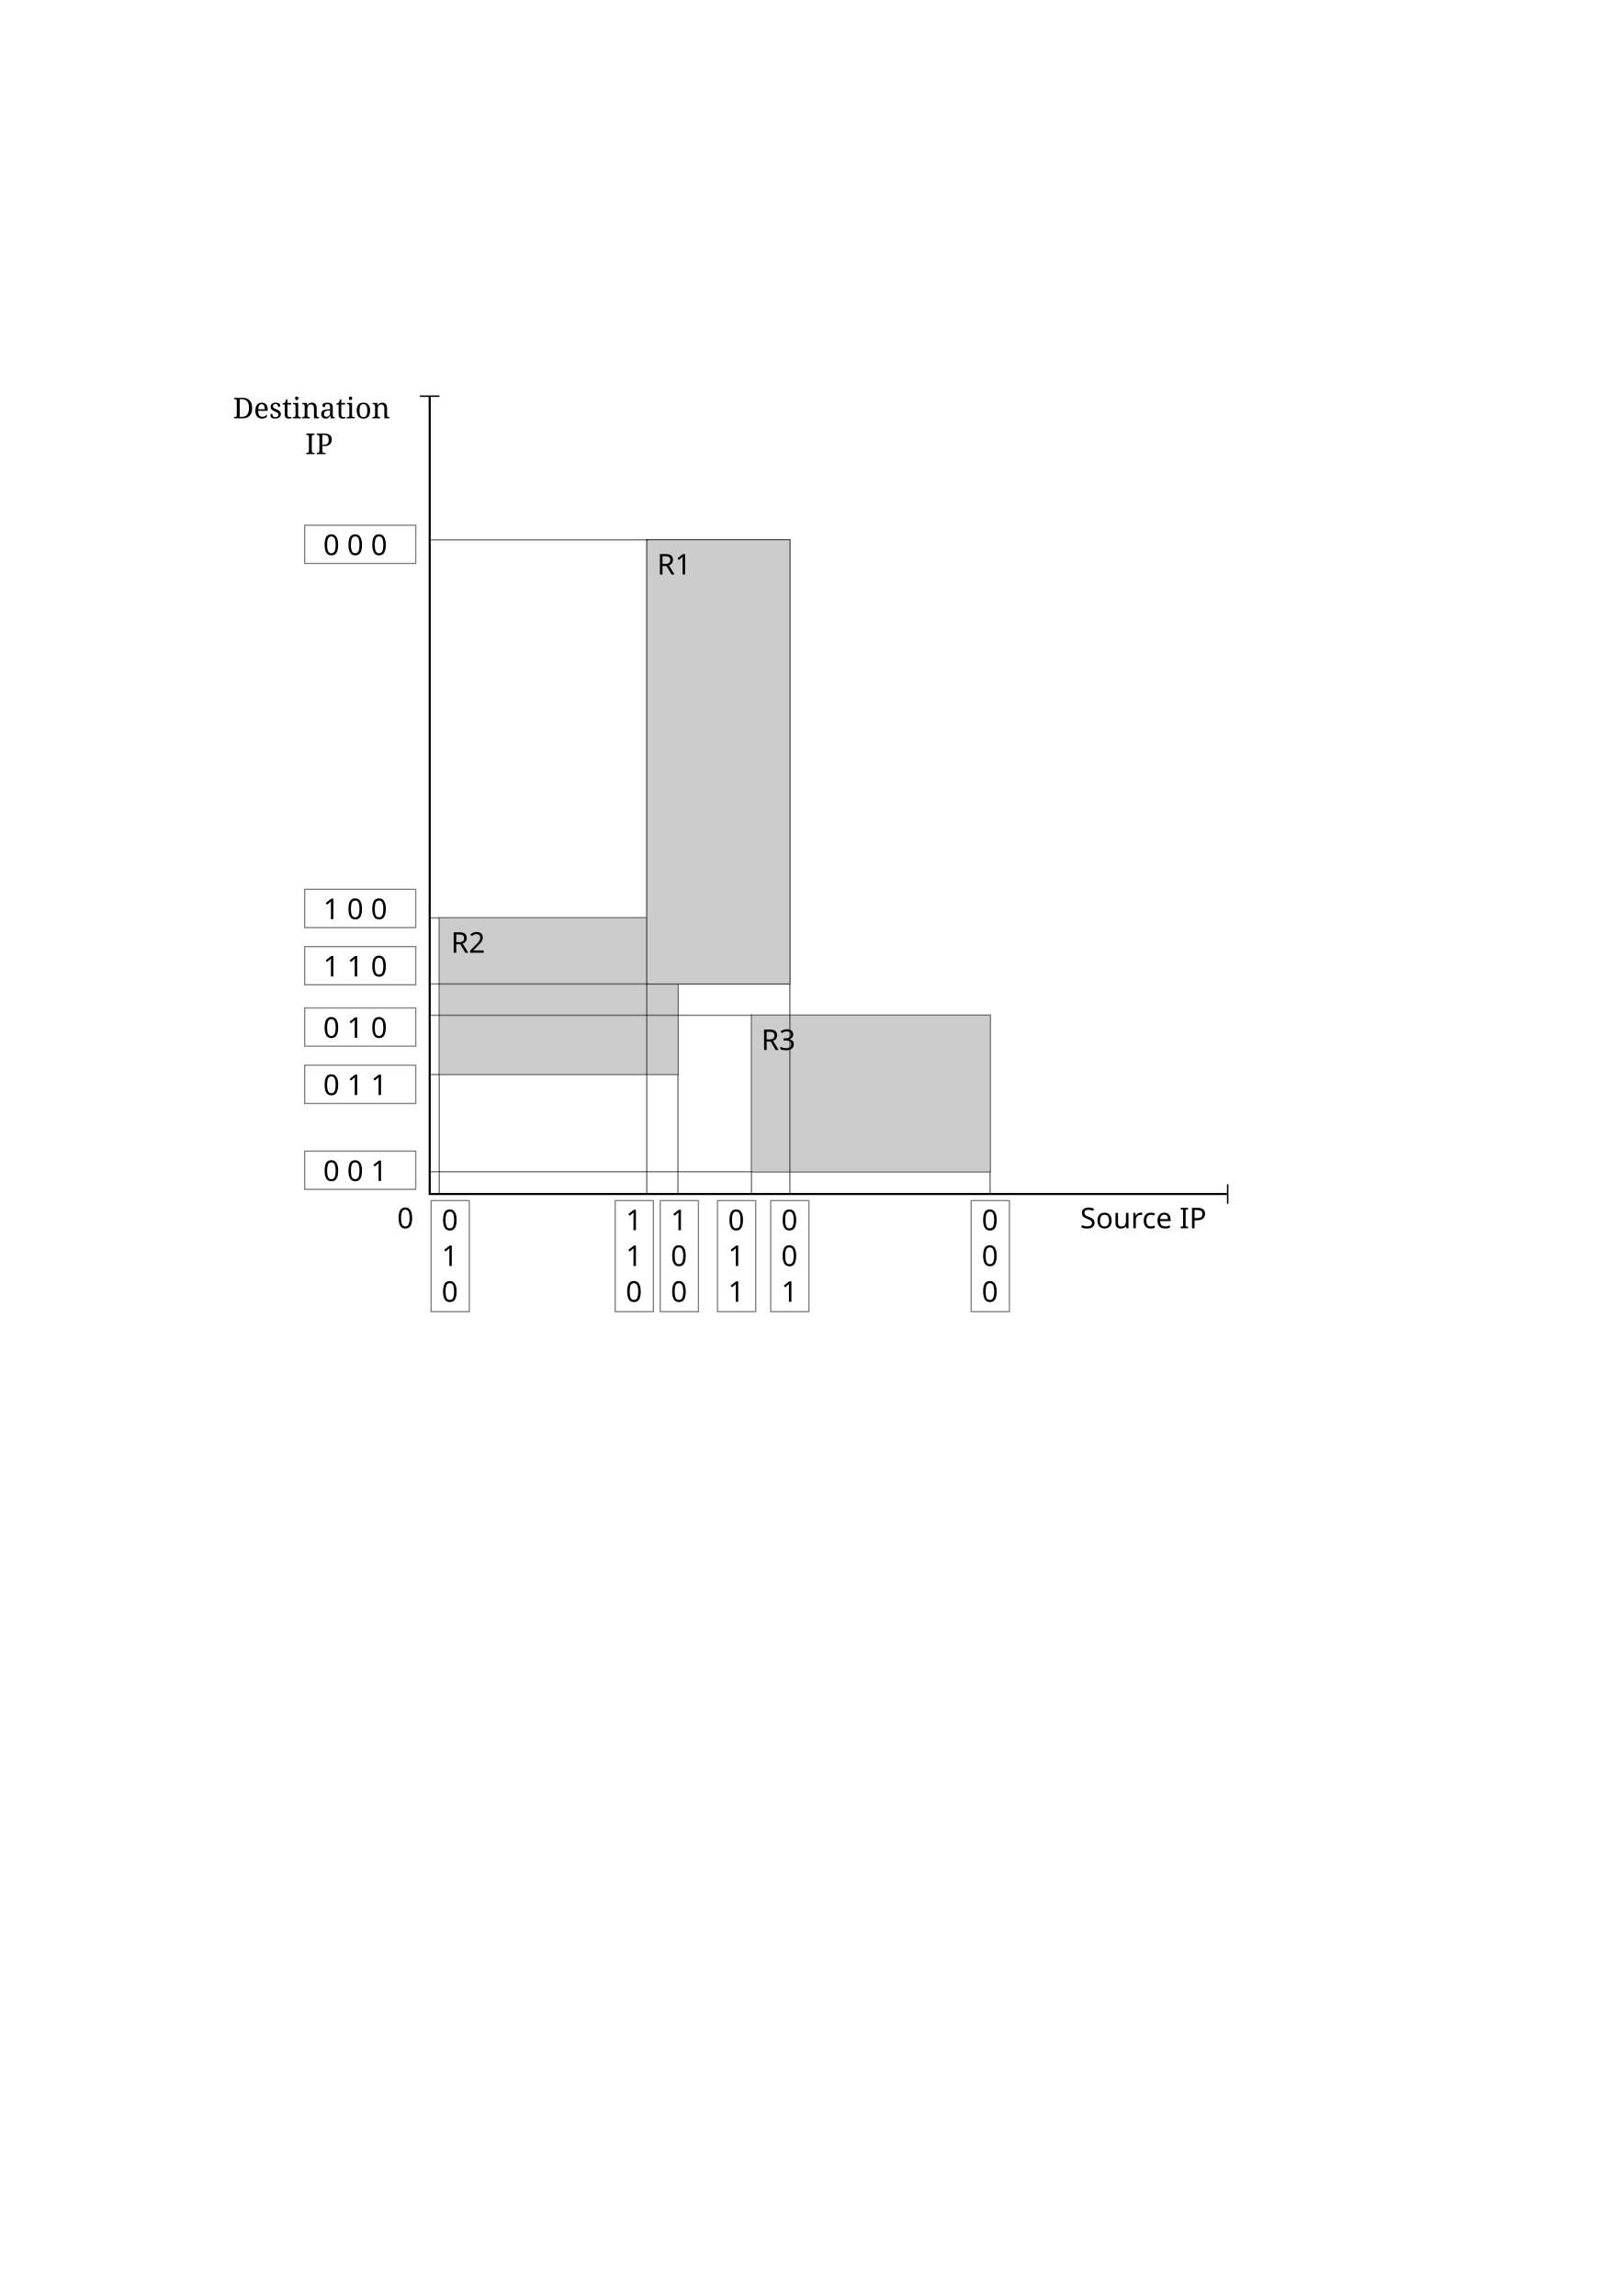
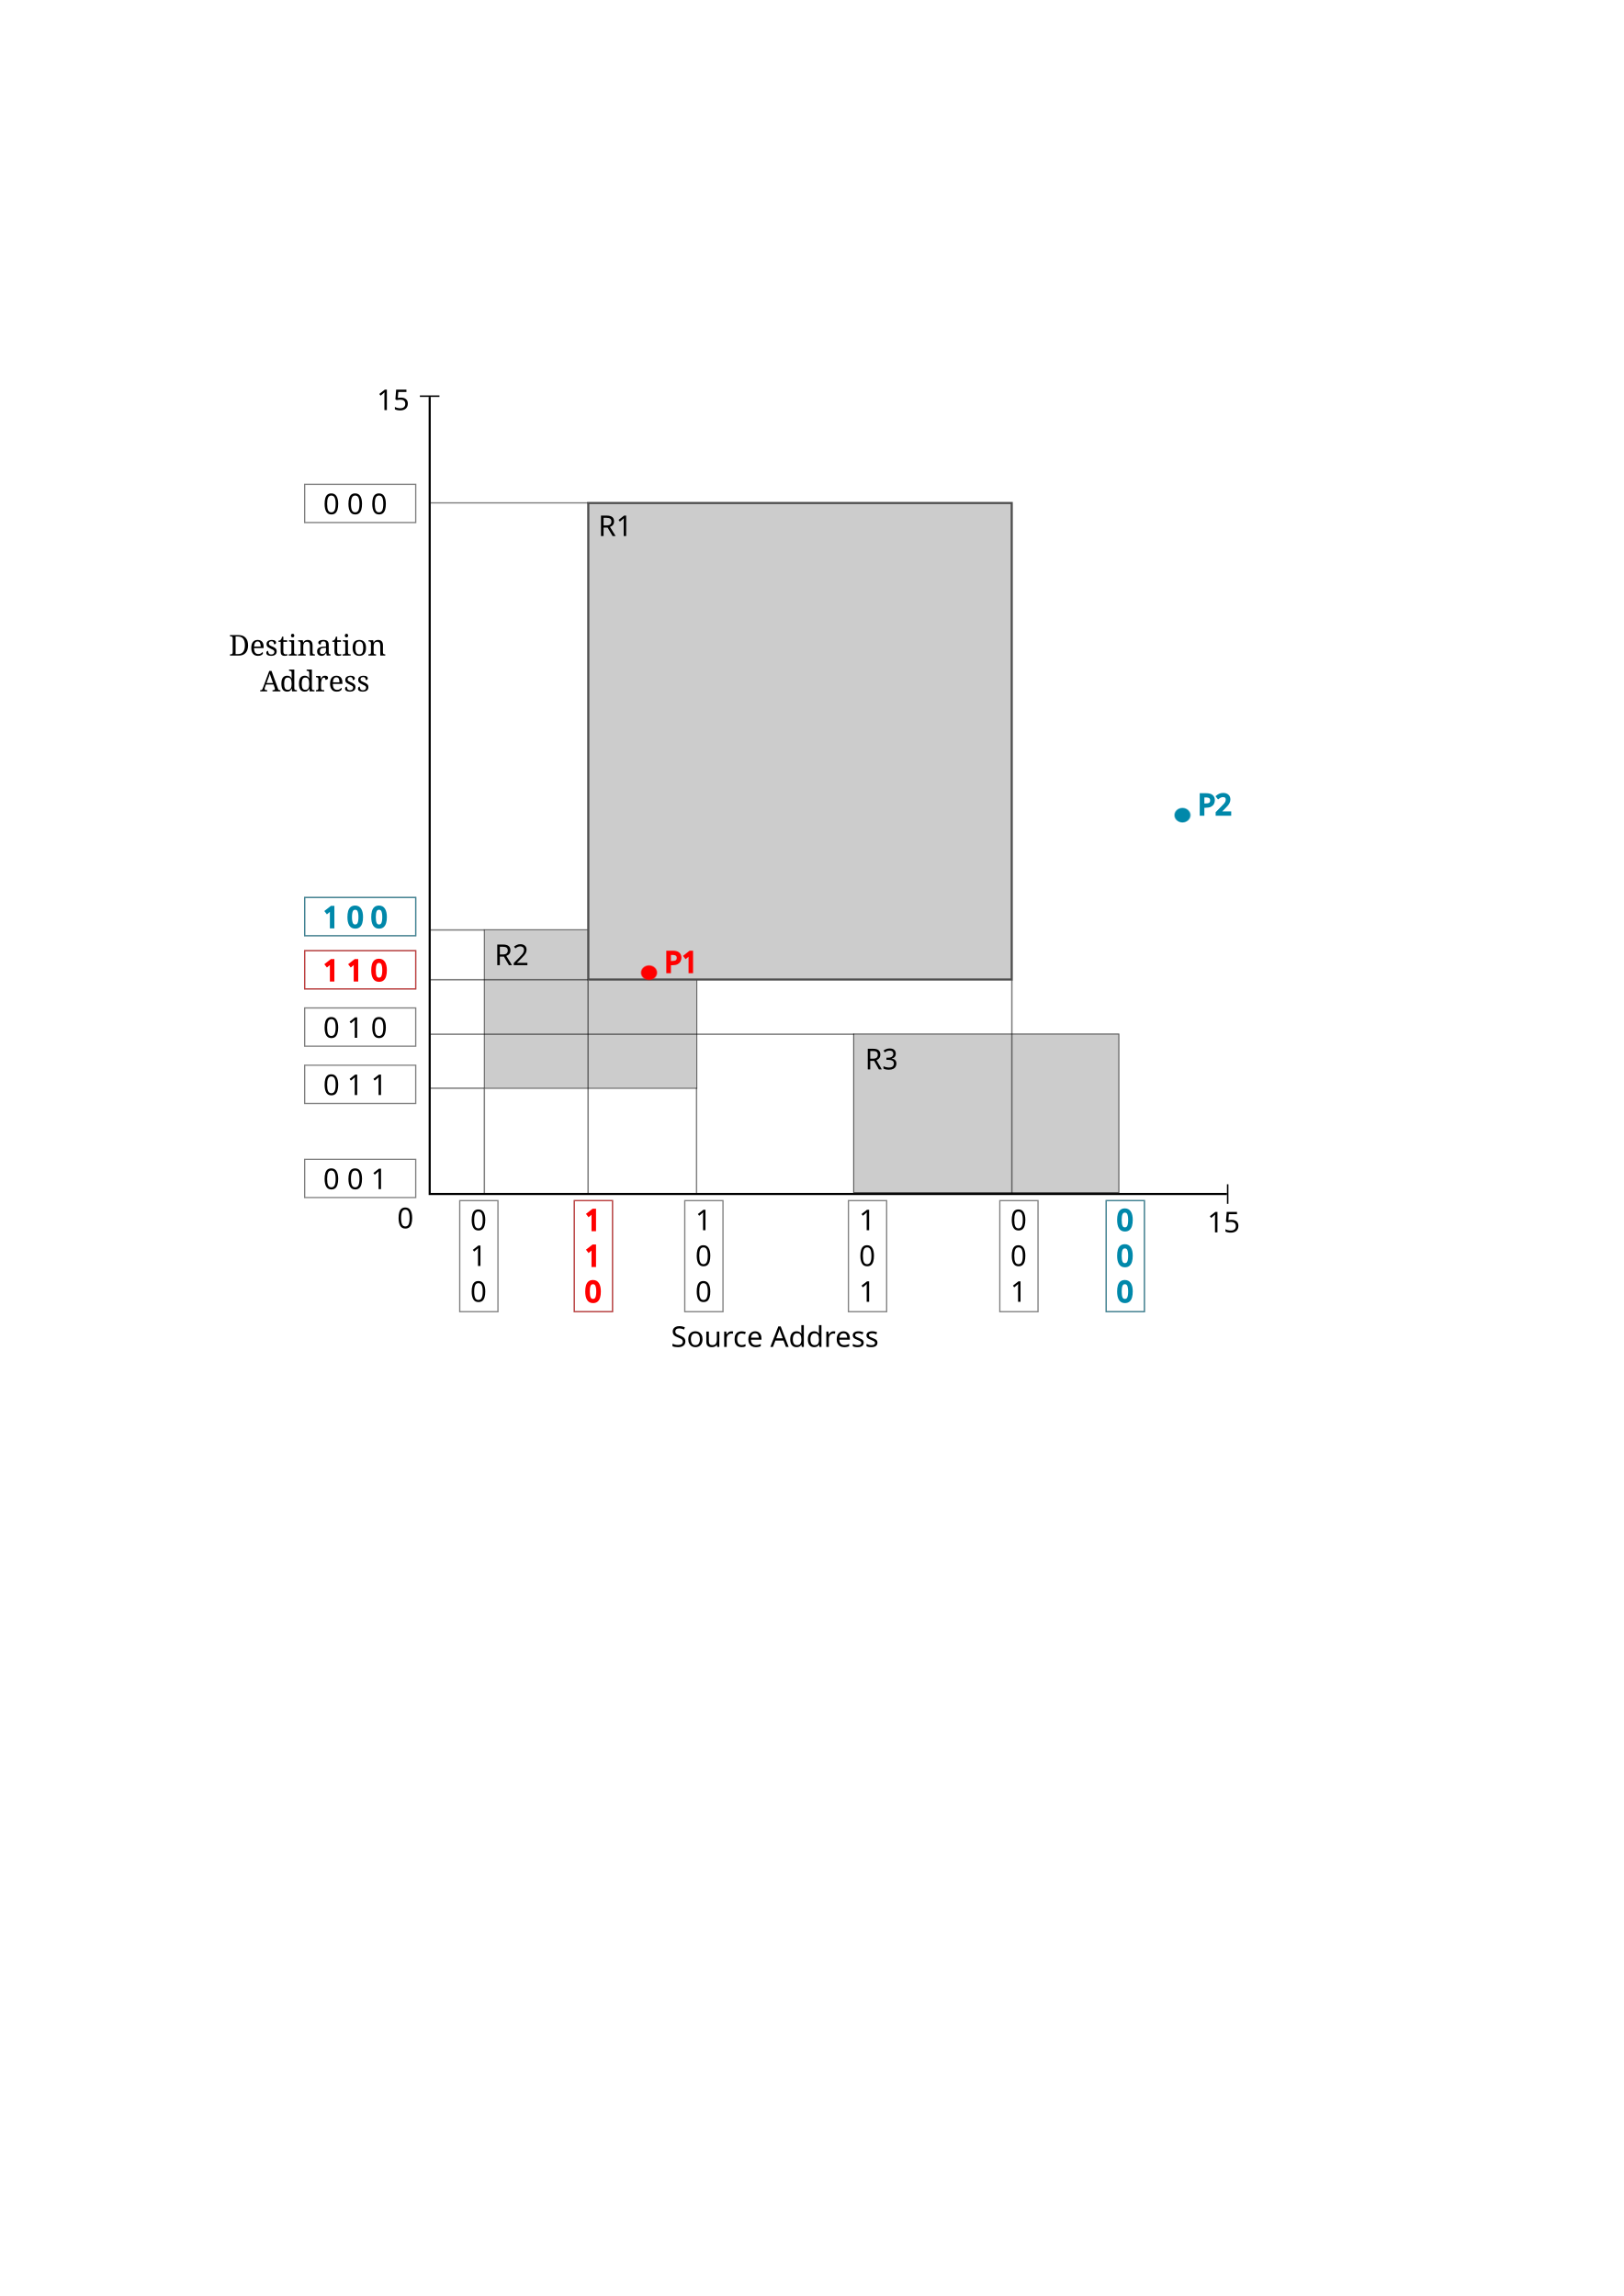
<svg xmlns="http://www.w3.org/2000/svg" width="210mm" height="297mm" id="svg2" version="1.1">
  <defs id="defs4" />
-   <g id="layer1">
+   <g id="layer1" style="display:inline">
    <path style="fill:none;stroke:#000000;stroke-width:1.026px;stroke-linecap:butt;stroke-linejoin:miter;stroke-opacity:1" d="m 599.758,583.748 -389.715,0 0,-389.715" id="path2985" />
    <text xml:space="preserve" style="font-size:14px;font-style:normal;font-weight:normal;line-height:125%;letter-spacing:0px;word-spacing:0px;fill:#000000;fill-opacity:1;stroke:none;font-family:Sans" x="194.143" y="600.505" id="text2989">
      <tspan id="tspan2991" x="194.143" y="600.505">0</tspan>
    </text>
-     <text id="text2993" y="600.505" x="528" style="font-size:14px;font-style:normal;font-weight:normal;line-height:125%;letter-spacing:0px;word-spacing:0px;fill:#000000;fill-opacity:1;stroke:none;font-family:Sans" xml:space="preserve">
-       <tspan y="600.505" x="528" id="tspan2995">Source IP</tspan>
+     <text id="text2993" y="658.505" x="328" style="font-size:14px;font-style:normal;font-weight:normal;line-height:125%;letter-spacing:0px;word-spacing:0px;fill:#000000;fill-opacity:1;stroke:none;font-family:Sans" xml:space="preserve">
+       <tspan y="658.505" x="328" id="tspan3086">Source Address</tspan>
    </text>
-     <text id="text2997" y="204.505" x="165.036" style="font-size:14px;font-style:normal;font-weight:normal;line-height:125%;letter-spacing:0px;word-spacing:0px;fill:#000000;fill-opacity:1;stroke:none;font-family:Sans" xml:space="preserve">
-       <tspan y="204.505" x="165.036" id="tspan2999" style="font-style:normal;font-variant:normal;font-weight:normal;font-stretch:normal;text-align:center;text-anchor:middle;font-family:Serif;-inkscape-font-specification:Serif">Destination</tspan>
-       <tspan y="222.005" x="165.036" id="tspan3011" style="font-style:normal;font-variant:normal;font-weight:normal;font-stretch:normal;text-align:center;text-anchor:middle;font-family:Serif;-inkscape-font-specification:Serif">IP</tspan>
+     <text id="text2997" y="320.505" x="163.036" style="font-size:14px;font-style:normal;font-weight:normal;line-height:125%;letter-spacing:0px;word-spacing:0px;fill:#000000;fill-opacity:1;stroke:none;font-family:Sans" xml:space="preserve">
+       <tspan y="320.505" x="163.036" id="tspan2999" style="font-style:normal;font-variant:normal;font-weight:normal;font-stretch:normal;text-align:center;text-anchor:middle;font-family:Serif;-inkscape-font-specification:Serif">Destination</tspan>
+       <tspan y="338.005" x="163.036" id="tspan3011" style="font-style:normal;font-variant:normal;font-weight:normal;font-stretch:normal;text-align:center;text-anchor:middle;font-family:Serif;-inkscape-font-specification:Serif">Address</tspan>
    </text>
    <path style="fill:none;stroke:#000000;stroke-width:0.723px;stroke-linecap:butt;stroke-linejoin:miter;stroke-opacity:1" d="m 205.245,193.69 9.567,0" id="path3001" />
    <path id="path3003" d="m 600.115,578.993 0,9.567" style="fill:none;stroke:#000000;stroke-width:0.723px;stroke-linecap:butt;stroke-linejoin:miter;stroke-opacity:1" />
-     <g id="g3035" transform="translate(-26.6776,116.7701)">
-       <rect y="331.854" x="241.322" height="76.753" width="116.858" id="rect3005" style="fill:#cccccc;fill-opacity:1;stroke:#4d4d4d;stroke-width:0.449;stroke-miterlimit:4;stroke-opacity:1;stroke-dasharray:none" />
-       <text id="text3017" y="349.025" x="247.094" style="font-size:14px;font-style:normal;font-weight:normal;line-height:125%;letter-spacing:0px;word-spacing:0px;fill:#000000;fill-opacity:1;stroke:none;font-family:Sans" xml:space="preserve">
-         <tspan y="349.025" x="247.094" id="tspan3019">R2</tspan>
+     <g id="g3135">
+       <rect y="454.526" x="236.73" height="77.548" width="103.908" id="rect3005" style="fill:#cccccc;fill-opacity:1;stroke:#4d4d4d;stroke-width:0.426;stroke-miterlimit:4;stroke-opacity:1;stroke-dasharray:none" />
+       <text transform="scale(0.9982945,1.001708)" id="text3017" y="471.071" x="242.113" style="font-size:14.121px;font-style:normal;font-weight:normal;line-height:125%;letter-spacing:0px;word-spacing:0px;fill:#000000;fill-opacity:1;stroke:none;font-family:Sans" xml:space="preserve">
+         <tspan y="471.071" x="242.113" id="tspan3019">R2</tspan>
      </text>
    </g>
-     <g id="g3030">
-       <rect y="263.854" x="316.14" height="217.254" width="70.04" id="rect3009" style="fill:#cccccc;fill-opacity:1;stroke:#4d4d4d;stroke-width:0.585;stroke-miterlimit:4;stroke-opacity:1;stroke-dasharray:none" />
-       <text id="text3013" y="280.865" x="321.215" style="font-size:14px;font-style:normal;font-weight:normal;line-height:125%;letter-spacing:0px;word-spacing:0px;fill:#000000;fill-opacity:1;stroke:none;font-family:Sans" xml:space="preserve">
-         <tspan y="280.865" x="321.215" id="tspan3015">R1</tspan>
+     <g id="g3145">
+       <rect y="245.922" x="287.569" height="232.959" width="206.983" id="rect3009" style="fill:#cccccc;fill-opacity:1;stroke:#4d4d4d;stroke-width:1.041;stroke-miterlimit:4;stroke-opacity:1;stroke-dasharray:none" />
+       <text id="text3013" y="262.073" x="292.415" style="font-size:14px;font-style:normal;font-weight:normal;line-height:125%;letter-spacing:0px;word-spacing:0px;fill:#000000;fill-opacity:1;stroke:none;font-family:Sans" xml:space="preserve">
+         <tspan y="262.073" x="292.415" id="tspan3015">R1</tspan>
      </text>
    </g>
-     <g id="g3025">
-       <g id="g3040" transform="translate(-94.05014,40.38321)">
-         <rect y="455.854" x="461.322" height="76.753" width="116.858" id="rect3007" style="fill:#cccccc;fill-opacity:1;stroke:#4d4d4d;stroke-width:0.449;stroke-miterlimit:4;stroke-opacity:1;stroke-dasharray:none" />
-         <text xml:space="preserve" style="font-size:14px;font-style:normal;font-weight:normal;line-height:125%;letter-spacing:0px;word-spacing:0px;fill:#000000;fill-opacity:1;stroke:none;font-family:Sans" x="466.18" y="472.966" id="text3021">
-           <tspan id="tspan3023" x="466.18" y="472.966">R3</tspan>
-         </text>
-       </g>
+     <g id="g3140">
+       <rect style="fill:#cccccc;fill-opacity:1;stroke:#4d4d4d;stroke-width:0.475;stroke-miterlimit:4;stroke-opacity:1;stroke-dasharray:none" id="rect3007" width="129.634" height="77.527" x="417.284" y="505.552" />
+       <text transform="scale(0.975249,1.025379)" id="text3021" y="509.896" x="433.609" style="font-size:13.791px;font-style:normal;font-weight:normal;line-height:125%;letter-spacing:0px;word-spacing:0px;fill:#000000;fill-opacity:1;stroke:none;font-family:Sans" xml:space="preserve">
+         <tspan y="509.896" x="433.609" id="tspan3023">R3</tspan>
+       </text>
    </g>
-     <g id="layer2">
-       <path style="fill:none;stroke:#000000;stroke-width:0.7;stroke-linecap:butt;stroke-linejoin:miter;stroke-miterlimit:4;stroke-opacity:0.498;stroke-dasharray:none;stroke-dashoffset:0" d="m 331.384,525.308 0,58.412" id="path3048" />
-       <path id="path3826" d="m 214.73,525.308 0,58.412" style="fill:none;stroke:#000000;stroke-width:0.7;stroke-linecap:butt;stroke-linejoin:miter;stroke-miterlimit:4;stroke-opacity:0.498;stroke-dasharray:none;stroke-dashoffset:0" />
+     <g id="layer2" style="display:inline">
+       <path style="fill:none;stroke:#000000;stroke-width:0.659;stroke-linecap:butt;stroke-linejoin:miter;stroke-miterlimit:4;stroke-opacity:0.498;stroke-dasharray:none;stroke-dashoffset:0" d="m 340.491,531.922 0,51.798" id="path3048" />
+       <path id="path3826" d="m 236.765,532.267 0,51.452" style="fill:none;stroke:#000000;stroke-width:0.687;stroke-linecap:butt;stroke-linejoin:miter;stroke-miterlimit:4;stroke-opacity:0.498;stroke-dasharray:none;stroke-dashoffset:0" />
    </g>
-     <path style="fill:none;stroke:#000000;stroke-width:0.7;stroke-linecap:butt;stroke-linejoin:miter;stroke-miterlimit:4;stroke-opacity:0.498;stroke-dasharray:none;stroke-dashoffset:0" d="m 316.175,481.325 0,102.438" id="path3820" />
-     <path id="path3824" d="m 386.105,481.325 0,102.438" style="fill:none;stroke:#000000;stroke-width:0.7;stroke-linecap:butt;stroke-linejoin:miter;stroke-miterlimit:4;stroke-opacity:0.498;stroke-dasharray:none;stroke-dashoffset:0" />
-     <path style="fill:none;stroke:#000000;stroke-width:0.7;stroke-linecap:butt;stroke-linejoin:miter;stroke-miterlimit:4;stroke-opacity:0.498;stroke-dasharray:none;stroke-dashoffset:0" d="m 367.357,573.031 0,10.731" id="path3797" />
-     <path id="path3799" d="m 483.964,573.031 0,10.731" style="fill:none;stroke:#000000;stroke-width:0.7;stroke-linecap:butt;stroke-linejoin:miter;stroke-miterlimit:4;stroke-opacity:0.498;stroke-dasharray:none;stroke-dashoffset:0" />
-     <g id="g3811" transform="translate(-18,-22)">
+     <path style="fill:none;stroke:#000000;stroke-width:0.707;stroke-linecap:butt;stroke-linejoin:miter;stroke-miterlimit:4;stroke-opacity:0.498;stroke-dasharray:none;stroke-dashoffset:0" d="m 287.474,479.37 0,104.393" id="path3820" />
+     <path id="path3824" d="m 494.618,479.284 0,104.479" style="fill:none;stroke:#000000;stroke-width:0.707;stroke-linecap:butt;stroke-linejoin:miter;stroke-miterlimit:4;stroke-opacity:0.498;stroke-dasharray:none;stroke-dashoffset:0" />
+     <g id="g3811" transform="translate(-4,-22)">
      <rect y="608.991" x="228.729" height="54.289" width="18.681" id="rect3801" style="fill:none;stroke:#000000;stroke-width:0.619;stroke-miterlimit:4;stroke-opacity:0.498;stroke-dasharray:none;stroke-dashoffset:0" />
      <text id="text3803" y="623.452" x="233.883" style="font-size:14px;font-style:normal;font-weight:normal;line-height:125%;letter-spacing:0px;word-spacing:0px;fill:#000000;fill-opacity:1;stroke:none;font-family:Sans" xml:space="preserve">
        <tspan y="623.452" x="233.883" id="tspan3805">0</tspan>
        <tspan id="tspan3807" y="640.952" x="233.883">1</tspan>
        <tspan id="tspan3809" y="658.452" x="233.883">0</tspan>
      </text>
    </g>
-     <g id="g3818" transform="translate(72,-22)">
-       <rect style="fill:none;stroke:#000000;stroke-width:0.619;stroke-miterlimit:4;stroke-opacity:0.498;stroke-dasharray:none;stroke-dashoffset:0" id="rect3820" width="18.681" height="54.289" x="228.729" y="608.991" />
-       <text xml:space="preserve" style="font-size:14px;font-style:normal;font-weight:normal;line-height:125%;letter-spacing:0px;word-spacing:0px;fill:#000000;fill-opacity:1;stroke:none;font-family:Sans" x="233.883" y="623.452" id="text3822">
-         <tspan id="tspan3824" x="233.883" y="623.452">1</tspan>
-         <tspan x="233.883" y="640.952" id="tspan3826">1</tspan>
-         <tspan x="233.883" y="658.452" id="tspan3828">0</tspan>
-       </text>
-     </g>
-     <g transform="translate(246,-22)" id="g3830">
-       <rect y="608.991" x="228.729" height="54.289" width="18.681" id="rect3832" style="fill:none;stroke:#000000;stroke-width:0.619;stroke-miterlimit:4;stroke-opacity:0.498;stroke-dasharray:none;stroke-dashoffset:0" />
-       <text id="text3834" y="623.452" x="233.883" style="font-size:14px;font-style:normal;font-weight:normal;line-height:125%;letter-spacing:0px;word-spacing:0px;fill:#000000;fill-opacity:1;stroke:none;font-family:Sans" xml:space="preserve">
-         <tspan y="623.452" x="233.883" id="tspan3836">0</tspan>
-         <tspan id="tspan3838" y="640.952" x="233.883">0</tspan>
-         <tspan id="tspan3840" y="658.452" x="233.883">0</tspan>
-       </text>
-     </g>
-     <g id="g3842" transform="translate(94,-22)">
+     <g id="g3842" transform="translate(106,-22)">
      <rect style="fill:none;stroke:#000000;stroke-width:0.619;stroke-miterlimit:4;stroke-opacity:0.498;stroke-dasharray:none;stroke-dashoffset:0" id="rect3844" width="18.681" height="54.289" x="228.729" y="608.991" />
      <text xml:space="preserve" style="font-size:14px;font-style:normal;font-weight:normal;line-height:125%;letter-spacing:0px;word-spacing:0px;fill:#000000;fill-opacity:1;stroke:none;font-family:Sans" x="233.883" y="623.452" id="text3846">
        <tspan id="tspan3848" x="233.883" y="623.452">1</tspan>
        <tspan x="233.883" y="640.952" id="tspan3850">0</tspan>
        <tspan x="233.883" y="658.452" id="tspan3852">0</tspan>
      </text>
    </g>
-     <g transform="translate(122,-22)" id="g3854">
+     <g transform="translate(186,-22)" id="g3854">
      <rect y="608.991" x="228.729" height="54.289" width="18.681" id="rect3856" style="fill:none;stroke:#000000;stroke-width:0.619;stroke-miterlimit:4;stroke-opacity:0.498;stroke-dasharray:none;stroke-dashoffset:0" />
      <text id="text3858" y="623.452" x="233.883" style="font-size:14px;font-style:normal;font-weight:normal;line-height:125%;letter-spacing:0px;word-spacing:0px;fill:#000000;fill-opacity:1;stroke:none;font-family:Sans" xml:space="preserve">
-         <tspan y="623.452" x="233.883" id="tspan3860">0</tspan>
-         <tspan id="tspan3862" y="640.952" x="233.883">1</tspan>
+         <tspan y="623.452" x="233.883" id="tspan3860">1</tspan>
+         <tspan id="tspan3862" y="640.952" x="233.883">0</tspan>
        <tspan id="tspan3864" y="658.452" x="233.883">1</tspan>
      </text>
    </g>
-     <g id="g3866" transform="translate(148,-22)">
+     <g id="g3866" transform="translate(260,-22)">
      <rect style="fill:none;stroke:#000000;stroke-width:0.619;stroke-miterlimit:4;stroke-opacity:0.498;stroke-dasharray:none;stroke-dashoffset:0" id="rect3868" width="18.681" height="54.289" x="228.729" y="608.991" />
      <text xml:space="preserve" style="font-size:14px;font-style:normal;font-weight:normal;line-height:125%;letter-spacing:0px;word-spacing:0px;fill:#000000;fill-opacity:1;stroke:none;font-family:Sans" x="233.883" y="623.452" id="text3870">
        <tspan id="tspan3872" x="233.883" y="623.452">0</tspan>
        <tspan x="233.883" y="640.952" id="tspan3874">0</tspan>
        <tspan x="233.883" y="658.452" id="tspan3876">1</tspan>
      </text>
    </g>
    <g id="g3899" transform="translate(0,12)">
      <rect transform="matrix(0,-1,1,0,0,0)" style="fill:none;stroke:#000000;stroke-width:0.619;stroke-miterlimit:4;stroke-opacity:0.498;stroke-dasharray:none;stroke-dashoffset:0" id="rect3880" width="18.681" height="54.289" x="-527.475" y="148.926" />
      <text id="text3895" y="523.378" x="157.988" style="font-size:14px;font-style:normal;font-weight:normal;line-height:125%;letter-spacing:0px;word-spacing:0px;fill:#000000;fill-opacity:1;stroke:none;font-family:Sans" xml:space="preserve">
        <tspan y="523.378" x="157.988" id="tspan3897">0 1 1</tspan>
      </text>
    </g>
-     <g id="g3904" transform="translate(0,-252)">
+     <g id="g3904" transform="translate(0,-272)">
      <rect y="148.926" x="-527.475" height="54.289" width="18.681" id="rect3906" style="fill:none;stroke:#000000;stroke-width:0.619;stroke-miterlimit:4;stroke-opacity:0.498;stroke-dasharray:none;stroke-dashoffset:0" transform="matrix(0,-1,1,0,0,0)" />
      <text xml:space="preserve" style="font-size:14px;font-style:normal;font-weight:normal;line-height:125%;letter-spacing:0px;word-spacing:0px;fill:#000000;fill-opacity:1;stroke:none;font-family:Sans" x="157.988" y="523.378" id="text3908">
        <tspan id="tspan3910" x="157.988" y="523.378">0 0 0</tspan>
-       </text>
-     </g>
-     <g transform="translate(0,-74)" id="g3912">
-       <rect transform="matrix(0,-1,1,0,0,0)" style="fill:none;stroke:#000000;stroke-width:0.619;stroke-miterlimit:4;stroke-opacity:0.498;stroke-dasharray:none;stroke-dashoffset:0" id="rect3914" width="18.681" height="54.289" x="-527.475" y="148.926" />
-       <text id="text3916" y="523.378" x="157.988" style="font-size:14px;font-style:normal;font-weight:normal;line-height:125%;letter-spacing:0px;word-spacing:0px;fill:#000000;fill-opacity:1;stroke:none;font-family:Sans" xml:space="preserve">
-         <tspan y="523.378" x="157.988" id="tspan3918">1 0 0</tspan>
-       </text>
-     </g>
-     <g id="g3920" transform="translate(0,-46)">
-       <rect y="148.926" x="-527.475" height="54.289" width="18.681" id="rect3922" style="fill:none;stroke:#000000;stroke-width:0.619;stroke-miterlimit:4;stroke-opacity:0.498;stroke-dasharray:none;stroke-dashoffset:0" transform="matrix(0,-1,1,0,0,0)" />
-       <text xml:space="preserve" style="font-size:14px;font-style:normal;font-weight:normal;line-height:125%;letter-spacing:0px;word-spacing:0px;fill:#000000;fill-opacity:1;stroke:none;font-family:Sans" x="157.988" y="523.378" id="text3924">
-         <tspan id="tspan3926" x="157.988" y="523.378">1 1 0</tspan>
      </text>
    </g>
    <g transform="translate(0,-16)" id="g3928">
      <rect transform="matrix(0,-1,1,0,0,0)" style="fill:none;stroke:#000000;stroke-width:0.619;stroke-miterlimit:4;stroke-opacity:0.498;stroke-dasharray:none;stroke-dashoffset:0" id="rect3930" width="18.681" height="54.289" x="-527.475" y="148.926" />
      <text id="text3932" y="523.378" x="157.988" style="font-size:14px;font-style:normal;font-weight:normal;line-height:125%;letter-spacing:0px;word-spacing:0px;fill:#000000;fill-opacity:1;stroke:none;font-family:Sans" xml:space="preserve">
        <tspan y="523.378" x="157.988" id="tspan3934">0 1 0</tspan>
      </text>
    </g>
-     <g id="g3936" transform="translate(0,54)">
+     <g id="g3936" transform="translate(0,58)">
      <rect y="148.926" x="-527.475" height="54.289" width="18.681" id="rect3938" style="fill:none;stroke:#000000;stroke-width:0.619;stroke-miterlimit:4;stroke-opacity:0.498;stroke-dasharray:none;stroke-dashoffset:0" transform="matrix(0,-1,1,0,0,0)" />
      <text xml:space="preserve" style="font-size:14px;font-style:normal;font-weight:normal;line-height:125%;letter-spacing:0px;word-spacing:0px;fill:#000000;fill-opacity:1;stroke:none;font-family:Sans" x="157.988" y="523.378" id="text3940">
        <tspan id="tspan3942" x="157.988" y="523.378">0 0 1</tspan>
      </text>
    </g>
-     <path style="fill:none;stroke:#000000;stroke-width:0.7;stroke-linecap:butt;stroke-linejoin:miter;stroke-miterlimit:4;stroke-opacity:0.498;stroke-dasharray:none;stroke-dashoffset:0" d="m 210.552,525.331 4.031,0" id="path3944" />
-     <path id="path3946" d="m 210.552,448.77 4.031,0" style="fill:none;stroke:#000000;stroke-width:0.7;stroke-linecap:butt;stroke-linejoin:miter;stroke-miterlimit:4;stroke-opacity:0.498;stroke-dasharray:none;stroke-dashoffset:0" />
-     <path style="fill:none;stroke:#000000;stroke-width:0.7;stroke-linecap:butt;stroke-linejoin:miter;stroke-miterlimit:4;stroke-opacity:0.498;stroke-dasharray:none;stroke-dashoffset:0" d="m 210.552,481.067 106.267,0" id="path3948" />
-     <path id="path3950" d="m 210.552,263.907 106.267,0" style="fill:none;stroke:#000000;stroke-width:0.7;stroke-linecap:butt;stroke-linejoin:miter;stroke-miterlimit:4;stroke-opacity:0.498;stroke-dasharray:none;stroke-dashoffset:0" />
-     <path id="path3952" d="m 210.552,496.366 156.899,0" style="fill:none;stroke:#000000;stroke-width:0.7;stroke-linecap:butt;stroke-linejoin:miter;stroke-miterlimit:4;stroke-opacity:0.498;stroke-dasharray:none;stroke-dashoffset:0" />
-     <path style="fill:none;stroke:#000000;stroke-width:0.7;stroke-linecap:butt;stroke-linejoin:miter;stroke-miterlimit:4;stroke-opacity:0.498;stroke-dasharray:none;stroke-dashoffset:0" d="m 210.552,572.833 156.899,0" id="path3954" />
+     <path style="fill:none;stroke:#000000;stroke-width:0.706;stroke-linecap:butt;stroke-linejoin:miter;stroke-miterlimit:4;stroke-opacity:0.498;stroke-dasharray:none;stroke-dashoffset:0" d="m 210.552,532.028 26.171,0" id="path3944" />
+     <path style="fill:none;stroke:#000000;stroke-width:0.742;stroke-linecap:butt;stroke-linejoin:miter;stroke-miterlimit:4;stroke-opacity:0.498;stroke-dasharray:none;stroke-dashoffset:0" d="m 210.552,478.981 76.775,0" id="path3948" />
+     <path id="path3950" d="m 210.552,245.855 76.775,0" style="fill:none;stroke:#000000;stroke-width:0.645;stroke-linecap:butt;stroke-linejoin:miter;stroke-miterlimit:4;stroke-opacity:0.498;stroke-dasharray:none;stroke-dashoffset:0" />
+     <path id="path3952" d="m 210.552,505.641 206.949,0" style="fill:none;stroke:#000000;stroke-width:0.697;stroke-linecap:butt;stroke-linejoin:miter;stroke-miterlimit:4;stroke-opacity:0.498;stroke-dasharray:none;stroke-dashoffset:0" />
+     <text id="text3088" y="602.505" x="590.143" style="font-size:14px;font-style:normal;font-weight:normal;line-height:125%;letter-spacing:0px;word-spacing:0px;fill:#000000;fill-opacity:1;stroke:none;font-family:Sans" xml:space="preserve">
+       <tspan y="602.505" x="590.143" id="tspan3090">15</tspan>
+     </text>
+     <text id="text3092" y="200.505" x="184.143" style="font-size:14px;font-style:normal;font-weight:normal;line-height:125%;letter-spacing:0px;word-spacing:0px;fill:#000000;fill-opacity:1;stroke:none;font-family:Sans" xml:space="preserve">
+       <tspan y="200.505" x="184.143" id="tspan3094">15</tspan>
+     </text>
+     <path id="path3096" d="m 210.552,454.658 26.171,0" style="fill:none;stroke:#000000;stroke-width:0.706;stroke-linecap:butt;stroke-linejoin:miter;stroke-miterlimit:4;stroke-opacity:0.498;stroke-dasharray:none;stroke-dashoffset:0" />
+   </g>
+   <g id="layer4" style="display:inline" />
+   <g id="layer3" style="display:inline">
+     <g id="g3159" transform="translate(17.25,8)" style="stroke:#ff0000;fill:#ff0000">
+       <path transform="translate(43.71486,141.1128)" d="m 260.036,326.428 a 3.736,3.363 0 1 1 -7.472,0 3.736,3.363 0 1 1 7.472,0 z" id="path3153" style="fill:#ff0000;fill-opacity:1;stroke:#ff0000;stroke-width:0.7;stroke-miterlimit:4;stroke-opacity:0.498;stroke-dasharray:none;stroke-dashoffset:0" />
+       <text id="text3155" y="467.303" x="307.595" style="font-size:14px;font-style:normal;font-weight:normal;line-height:125%;letter-spacing:0px;word-spacing:0px;fill:#ff0000;fill-opacity:1;stroke:#ff0000;font-family:Sans" xml:space="preserve">
+         <tspan y="467.303" x="307.595" id="tspan3157">P1</tspan>
+       </text>
+     </g>
+     <g id="g3164" transform="translate(278,-69)" style="stroke:#0088aa;fill:#0088aa">
+       <path style="fill:#0088aa;fill-opacity:1;stroke:#0088aa;stroke-width:0.7;stroke-miterlimit:4;stroke-opacity:0.498;stroke-dasharray:none;stroke-dashoffset:0" id="path3166" d="m 260.036,326.428 a 3.736,3.363 0 1 1 -7.472,0 3.736,3.363 0 1 1 7.472,0 z" transform="translate(43.71486,141.1128)" />
+       <text xml:space="preserve" style="font-size:14px;font-style:normal;font-weight:normal;line-height:125%;letter-spacing:0px;word-spacing:0px;fill:#0088aa;fill-opacity:1;stroke:#0088aa;font-family:Sans" x="307.595" y="467.303" id="text3168">
+         <tspan id="tspan3170" x="307.595" y="467.303">P2</tspan>
+       </text>
+     </g>
+     <g id="g3329">
+       <g id="g3912" transform="translate(0,-70)" style="display:inline">
+         <rect y="148.926" x="-527.475" height="54.289" width="18.681" id="rect3914" style="fill:none;stroke:#000000;stroke-width:0.619;stroke-miterlimit:4;stroke-opacity:0.498;stroke-dasharray:none;stroke-dashoffset:0" transform="matrix(0,-1,1,0,0,0)" />
+         <text xml:space="preserve" style="font-size:14px;font-style:normal;font-weight:normal;line-height:125%;letter-spacing:0px;word-spacing:0px;fill:#000000;fill-opacity:1;stroke:none;font-family:Sans" x="157.988" y="523.378" id="text3916">
+           <tspan id="tspan3918" x="157.988" y="523.378">1 0 0</tspan>
+         </text>
+       </g>
+       <rect y="148.926" x="-457.475" height="54.289" width="18.681" id="rect3213" style="fill:none;stroke:#0088aa;stroke-width:0.619;stroke-miterlimit:4;stroke-opacity:0.498;stroke-dasharray:none;stroke-dashoffset:0" transform="matrix(0,-1,1,0,0,0)" />
+       <text xml:space="preserve" style="font-size:14px;font-style:normal;font-weight:normal;line-height:125%;letter-spacing:0px;word-spacing:0px;fill:#0088aa;fill-opacity:1;stroke:#0088aa;font-family:Sans" x="157.988" y="453.378" id="text3215">
+         <tspan id="tspan3217" x="157.988" y="453.378">1 0 0</tspan>
+       </text>
+     </g>
+     <g id="g3342">
+       <g transform="translate(0,-44)" id="g3920" style="display:inline">
+         <rect transform="matrix(0,-1,1,0,0,0)" style="fill:none;stroke:#000000;stroke-width:0.619;stroke-miterlimit:4;stroke-opacity:0.498;stroke-dasharray:none;stroke-dashoffset:0" id="rect3922" width="18.681" height="54.289" x="-527.475" y="148.926" />
+         <text id="text3924" y="523.378" x="157.988" style="font-size:14px;font-style:normal;font-weight:normal;line-height:125%;letter-spacing:0px;word-spacing:0px;fill:#000000;fill-opacity:1;stroke:none;font-family:Sans" xml:space="preserve">
+           <tspan y="523.378" x="157.988" id="tspan3926">1 1 0</tspan>
+         </text>
+       </g>
+       <rect transform="matrix(0,-1,1,0,0,0)" style="fill:none;stroke:#ff0000;stroke-width:0.619;stroke-miterlimit:4;stroke-opacity:0.498;stroke-dasharray:none;stroke-dashoffset:0" id="rect3225" width="18.681" height="54.289" x="-483.475" y="148.926" />
+       <text id="text3227" y="479.378" x="157.988" style="font-size:14px;font-style:normal;font-weight:normal;line-height:125%;letter-spacing:0px;word-spacing:0px;fill:#ff0000;fill-opacity:1;stroke:#ff0000;font-family:Sans" xml:space="preserve">
+         <tspan y="479.378" x="157.988" id="tspan3229">1 1 0</tspan>
+       </text>
+     </g>
+     <g id="g3282">
+       <g id="g3830" transform="translate(312,-22)" style="display:inline">
+         <rect style="fill:none;stroke:#000000;stroke-width:0.619;stroke-miterlimit:4;stroke-opacity:0.498;stroke-dasharray:none;stroke-dashoffset:0" id="rect3832" width="18.681" height="54.289" x="228.729" y="608.991" />
+         <text xml:space="preserve" style="font-size:14px;font-style:normal;font-weight:normal;line-height:125%;letter-spacing:0px;word-spacing:0px;fill:#000000;fill-opacity:1;stroke:none;font-family:Sans" x="233.883" y="623.452" id="text3834">
+           <tspan id="tspan3836" x="233.883" y="623.452">0</tspan>
+           <tspan x="233.883" y="640.952" id="tspan3838">0</tspan>
+           <tspan x="233.883" y="658.452" id="tspan3840">0</tspan>
+         </text>
+       </g>
+       <rect style="fill:none;stroke:#0088aa;stroke-width:0.619;stroke-miterlimit:4;stroke-opacity:0.498;stroke-dasharray:none;stroke-dashoffset:0" id="rect3237" width="18.681" height="54.289" x="540.729" y="586.991" />
+       <text xml:space="preserve" style="font-size:14px;font-style:normal;font-weight:normal;line-height:125%;letter-spacing:0px;word-spacing:0px;fill:#0088aa;fill-opacity:1;stroke:#0088aa;font-family:Sans" x="545.883" y="601.452" id="text3239">
+         <tspan id="tspan3241" x="545.883" y="601.452">0</tspan>
+         <tspan x="545.883" y="618.952" id="tspan3243">0</tspan>
+         <tspan x="545.883" y="636.452" id="tspan3245">0</tspan>
+       </text>
+     </g>
+     <g id="g3306">
+       <g transform="translate(52,-22)" id="g3818" style="display:inline">
+         <rect y="608.991" x="228.729" height="54.289" width="18.681" id="rect3820" style="fill:none;stroke:#000000;stroke-width:0.619;stroke-miterlimit:4;stroke-opacity:0.498;stroke-dasharray:none;stroke-dashoffset:0" />
+         <text id="text3822" y="623.452" x="233.883" style="font-size:14px;font-style:normal;font-weight:normal;line-height:125%;letter-spacing:0px;word-spacing:0px;fill:#000000;fill-opacity:1;stroke:none;font-family:Sans" xml:space="preserve">
+           <tspan y="623.452" x="233.883" id="tspan3824">1</tspan>
+           <tspan id="tspan3826" y="640.952" x="233.883">1</tspan>
+           <tspan id="tspan3828" y="658.452" x="233.883">0</tspan>
+         </text>
+       </g>
+       <rect y="586.991" x="280.729" height="54.289" width="18.681" id="rect3255" style="fill:none;stroke:#ff0000;stroke-width:0.619;stroke-miterlimit:4;stroke-opacity:0.498;stroke-dasharray:none;stroke-dashoffset:0" />
+       <text id="text3257" y="601.452" x="285.883" style="font-size:14px;font-style:normal;font-weight:normal;line-height:125%;letter-spacing:0px;word-spacing:0px;fill:#ff0000;fill-opacity:1;stroke:#ff0000;font-family:Sans" xml:space="preserve">
+         <tspan y="601.452" x="285.883" id="tspan3259">1</tspan>
+         <tspan id="tspan3261" y="618.952" x="285.883">1</tspan>
+         <tspan id="tspan3263" y="636.452" x="285.883">0</tspan>
+       </text>
+     </g>
  </g>
</svg>
